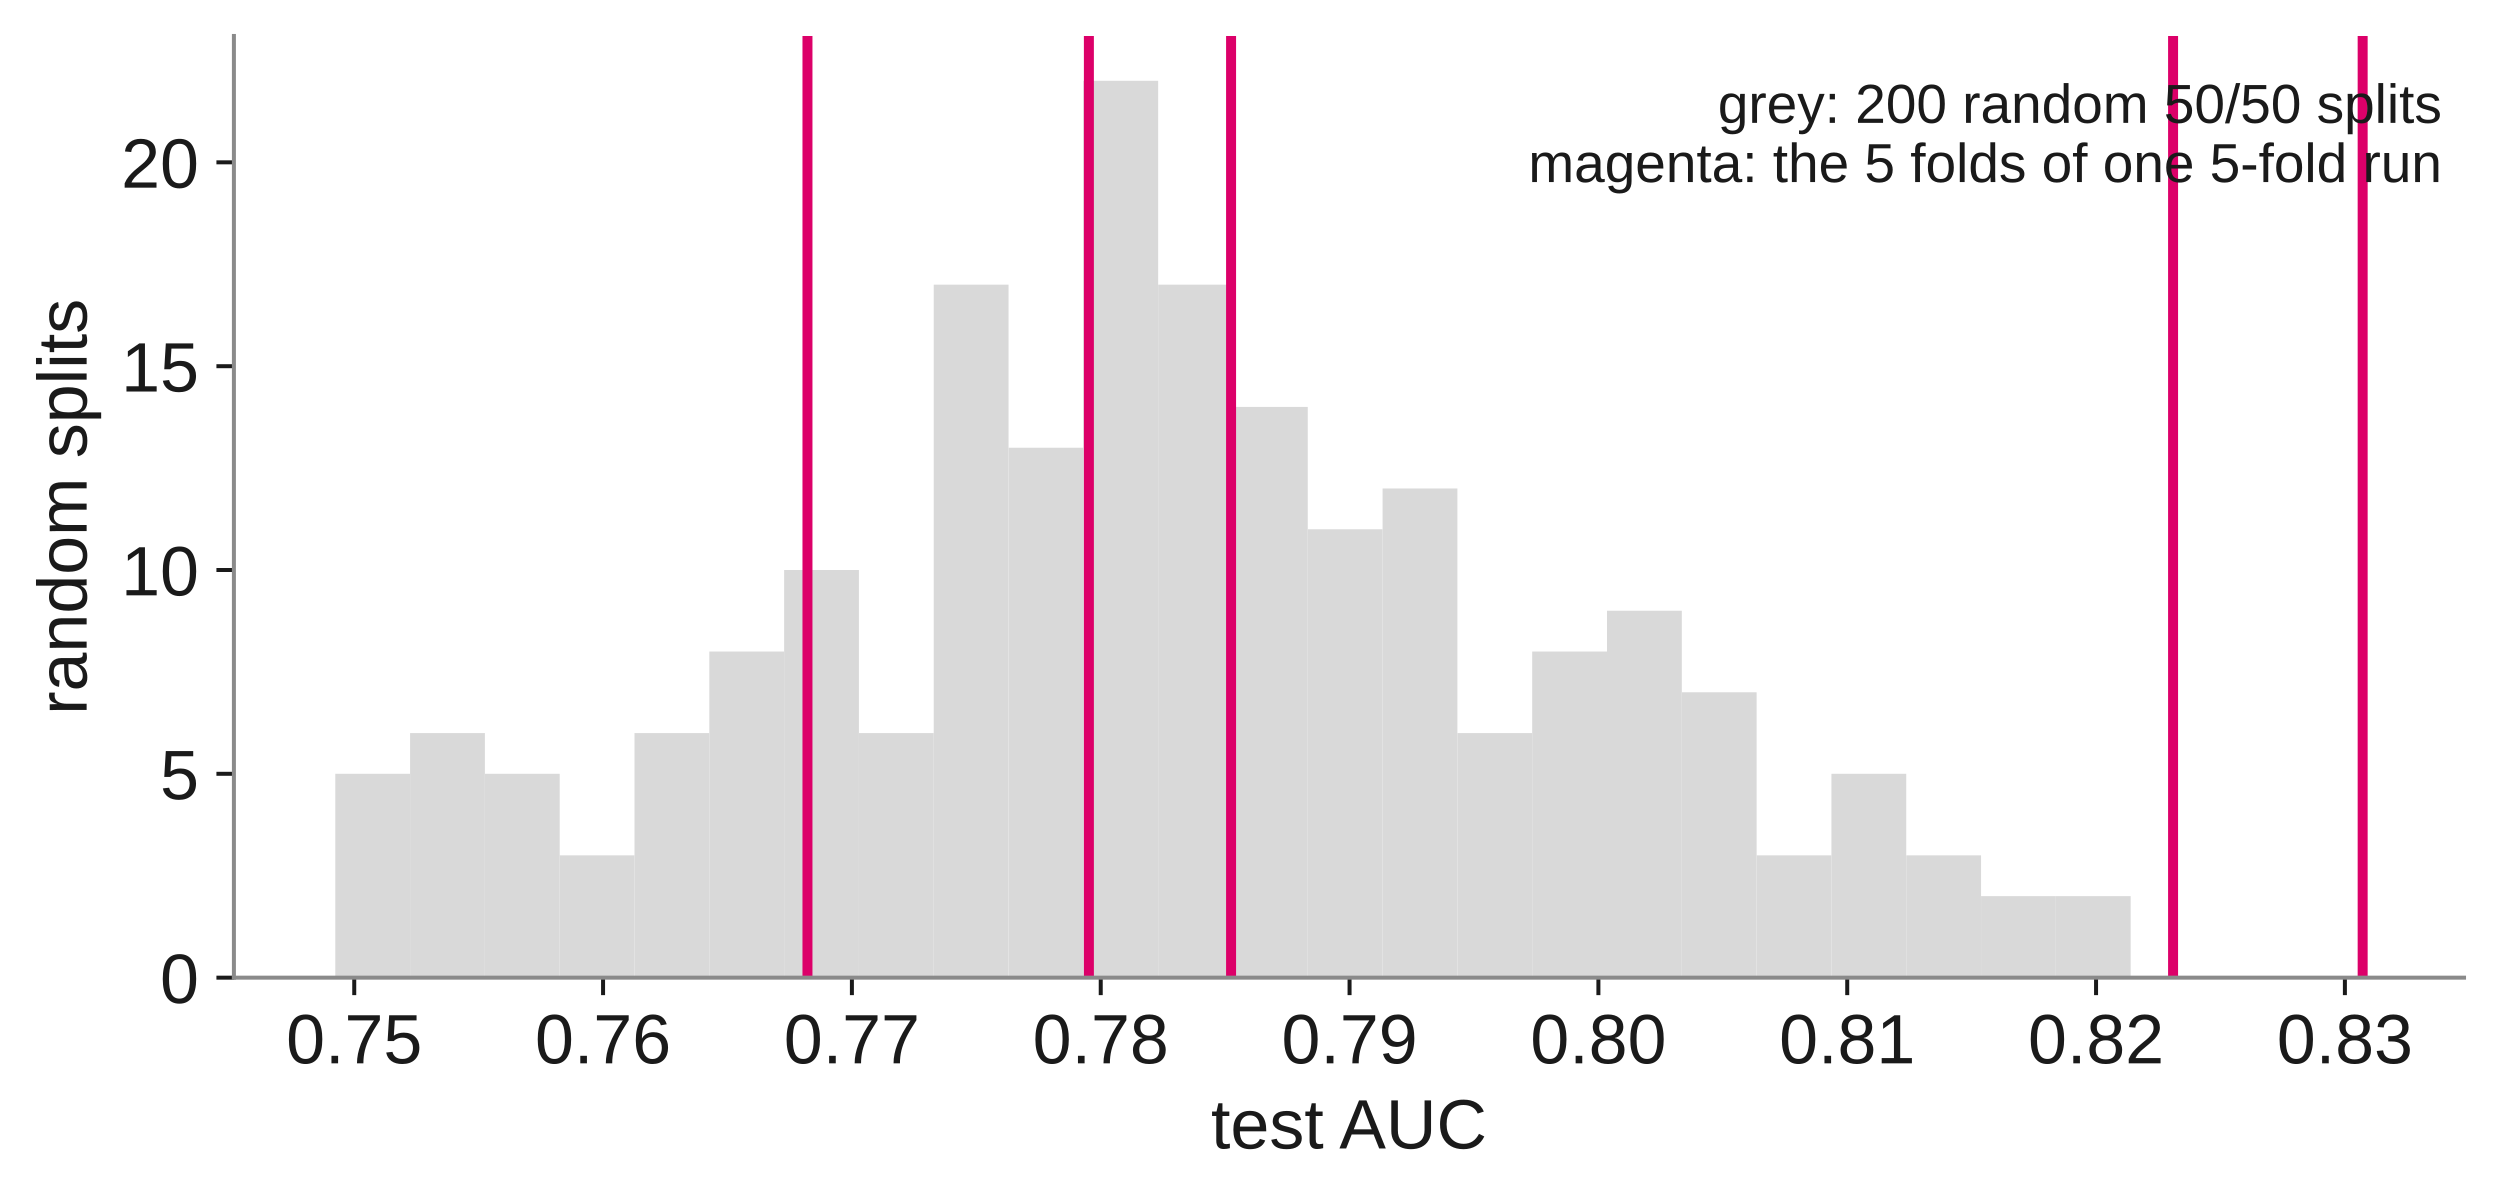
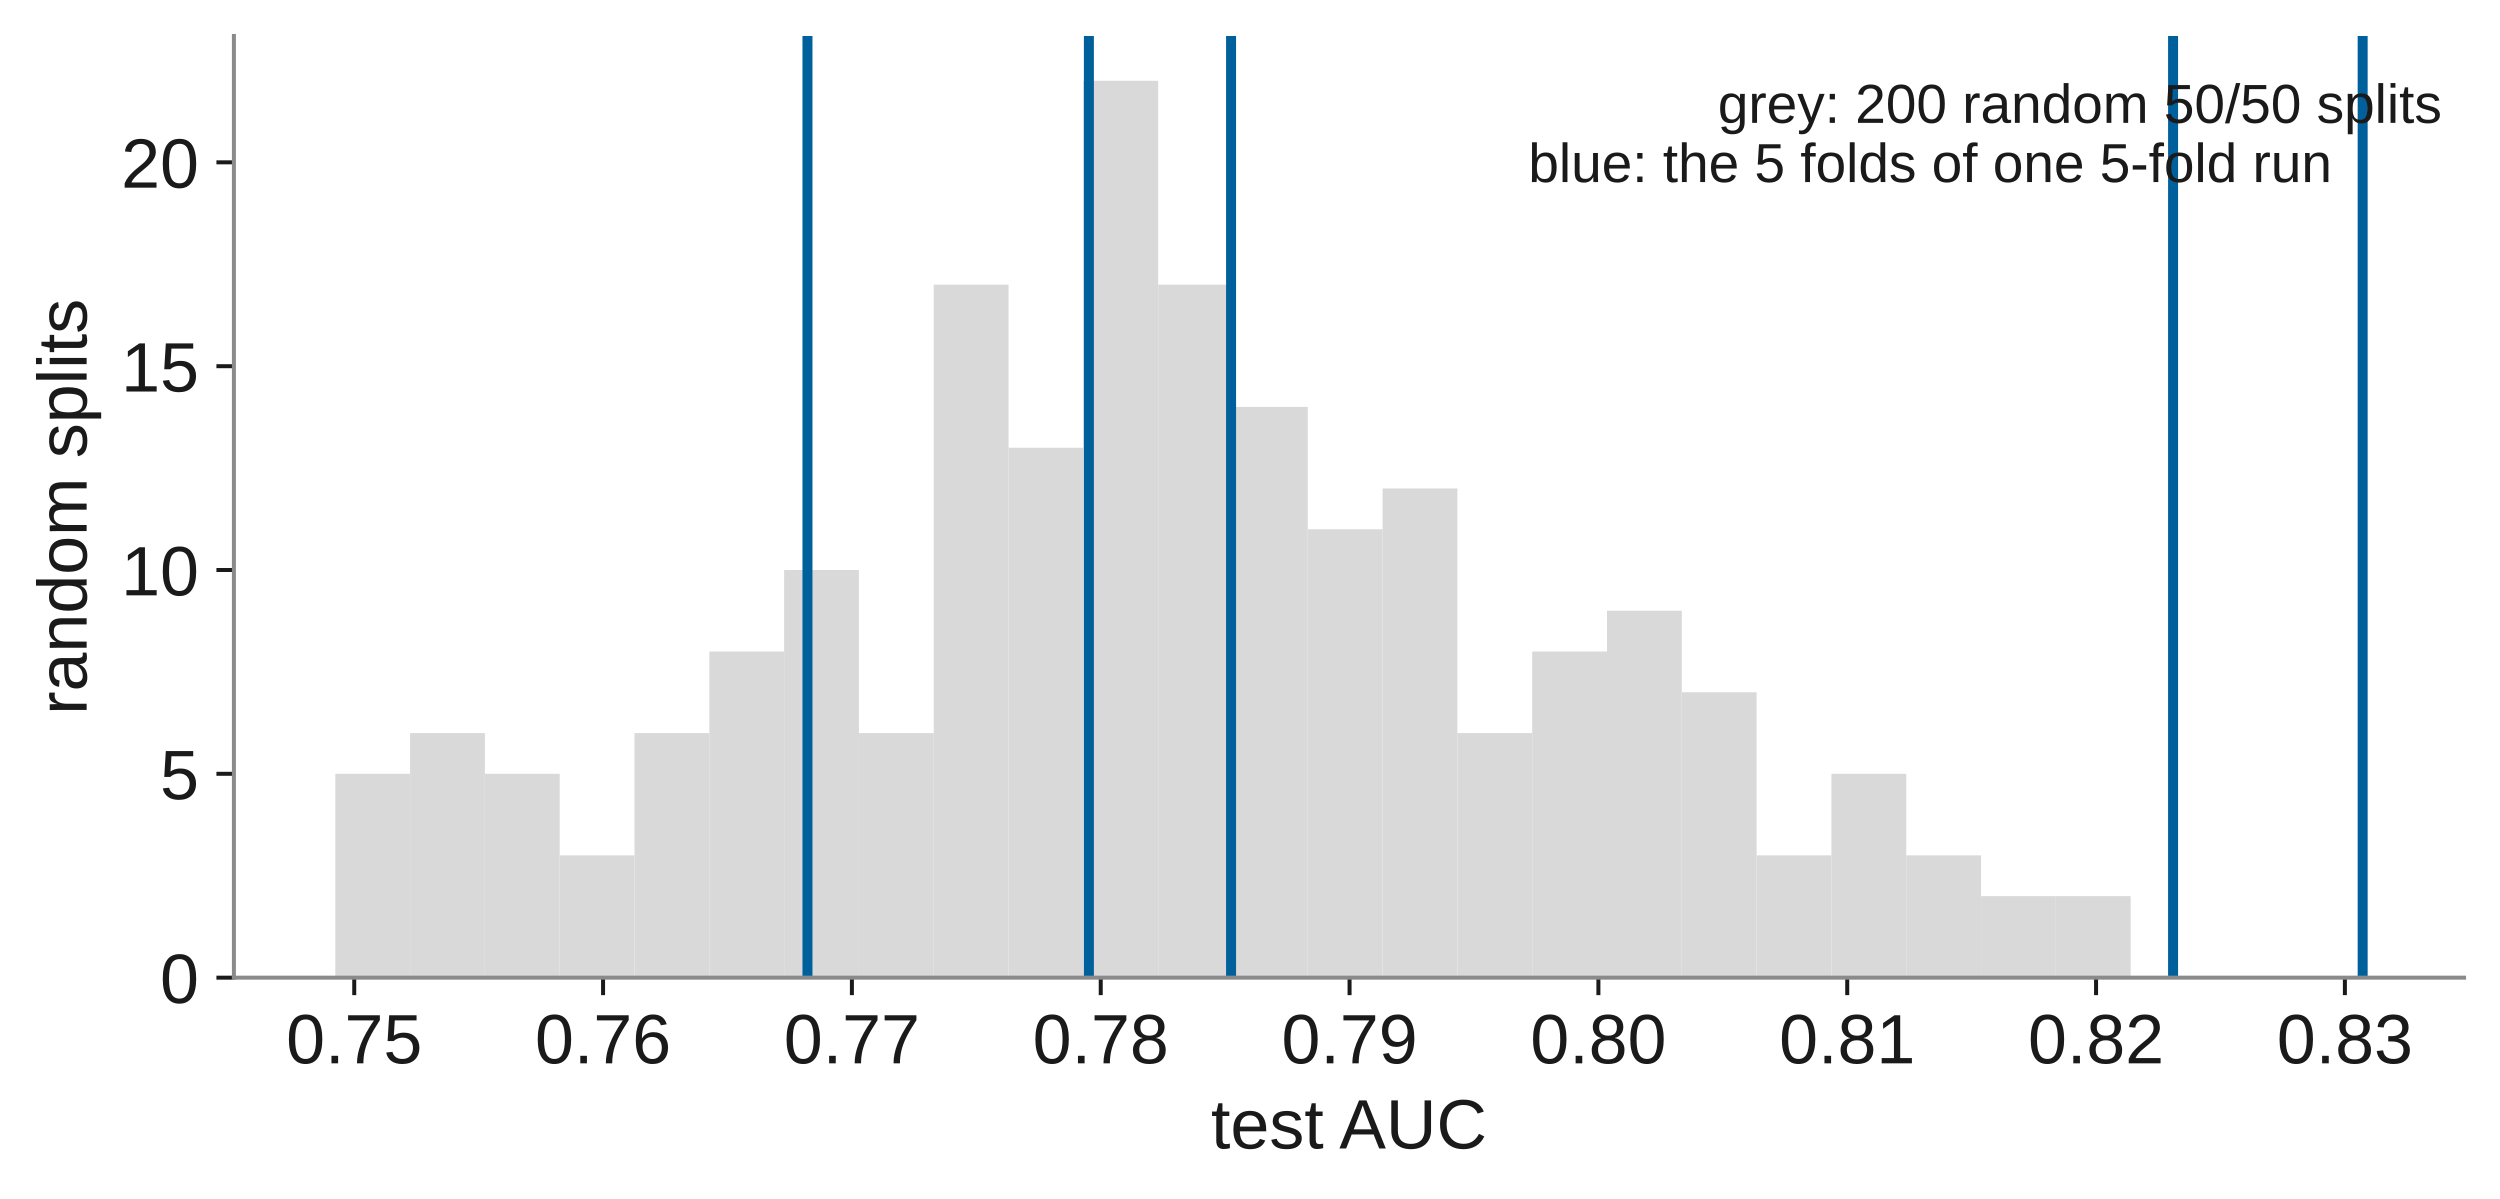
<svg xmlns="http://www.w3.org/2000/svg" xmlns:xlink="http://www.w3.org/1999/xlink" width="500.421pt" height="239.997pt" viewBox="0 0 500.421 239.997" version="1.1">
  <defs>
    <style type="text/css">*{stroke-linejoin: round; stroke-linecap: butt}</style>
  </defs>
  <g id="figure_1">
    <g id="patch_1">
      <path d="M 0 239.997  L 500.421 239.997  L 500.421 0  L 0 0  L 0 239.997  z " style="fill: none" />
    </g>
    <g id="axes_1">
      <g id="patch_2">
        <path d="M 46.821 195.696  L 493.221 195.696  L 493.221 7.2  L 46.821 7.2  L 46.821 195.696  z " style="fill: none" />
      </g>
      <g id="patch_3">
        <path d="M 67.112 195.696  L 82.086 195.696  L 82.086 154.896  L 67.112 154.896  z " clip-path="url(#p5e068594c7)" style="fill: #d9d9d9" />
      </g>
      <g id="patch_4">
        <path d="M 82.086 195.696  L 97.06 195.696  L 97.06 146.736  L 82.086 146.736  z " clip-path="url(#p5e068594c7)" style="fill: #d9d9d9" />
      </g>
      <g id="patch_5">
        <path d="M 97.06 195.696  L 112.034 195.696  L 112.034 154.896  L 97.06 154.896  z " clip-path="url(#p5e068594c7)" style="fill: #d9d9d9" />
      </g>
      <g id="patch_6">
        <path d="M 112.034 195.696  L 127.008 195.696  L 127.008 171.216  L 112.034 171.216  z " clip-path="url(#p5e068594c7)" style="fill: #d9d9d9" />
      </g>
      <g id="patch_7">
        <path d="M 127.008 195.696  L 141.983 195.696  L 141.983 146.736  L 127.008 146.736  z " clip-path="url(#p5e068594c7)" style="fill: #d9d9d9" />
      </g>
      <g id="patch_8">
        <path d="M 141.983 195.696  L 156.957 195.696  L 156.957 130.416  L 141.983 130.416  z " clip-path="url(#p5e068594c7)" style="fill: #d9d9d9" />
      </g>
      <g id="patch_9">
        <path d="M 156.957 195.696  L 171.931 195.696  L 171.931 114.096  L 156.957 114.096  z " clip-path="url(#p5e068594c7)" style="fill: #d9d9d9" />
      </g>
      <g id="patch_10">
        <path d="M 171.931 195.696  L 186.905 195.696  L 186.905 146.736  L 171.931 146.736  z " clip-path="url(#p5e068594c7)" style="fill: #d9d9d9" />
      </g>
      <g id="patch_11">
        <path d="M 186.905 195.696  L 201.879 195.696  L 201.879 56.976  L 186.905 56.976  z " clip-path="url(#p5e068594c7)" style="fill: #d9d9d9" />
      </g>
      <g id="patch_12">
        <path d="M 201.879 195.696  L 216.853 195.696  L 216.853 89.616  L 201.879 89.616  z " clip-path="url(#p5e068594c7)" style="fill: #d9d9d9" />
      </g>
      <g id="patch_13">
        <path d="M 216.853 195.696  L 231.827 195.696  L 231.827 16.176  L 216.853 16.176  z " clip-path="url(#p5e068594c7)" style="fill: #d9d9d9" />
      </g>
      <g id="patch_14">
        <path d="M 231.827 195.696  L 246.801 195.696  L 246.801 56.976  L 231.827 56.976  z " clip-path="url(#p5e068594c7)" style="fill: #d9d9d9" />
      </g>
      <g id="patch_15">
        <path d="M 246.801 195.696  L 261.775 195.696  L 261.775 81.456  L 246.801 81.456  z " clip-path="url(#p5e068594c7)" style="fill: #d9d9d9" />
      </g>
      <g id="patch_16">
        <path d="M 261.775 195.696  L 276.749 195.696  L 276.749 105.936  L 261.775 105.936  z " clip-path="url(#p5e068594c7)" style="fill: #d9d9d9" />
      </g>
      <g id="patch_17">
        <path d="M 276.749 195.696  L 291.723 195.696  L 291.723 97.776  L 276.749 97.776  z " clip-path="url(#p5e068594c7)" style="fill: #d9d9d9" />
      </g>
      <g id="patch_18">
        <path d="M 291.723 195.696  L 306.697 195.696  L 306.697 146.736  L 291.723 146.736  z " clip-path="url(#p5e068594c7)" style="fill: #d9d9d9" />
      </g>
      <g id="patch_19">
        <path d="M 306.697 195.696  L 321.672 195.696  L 321.672 130.416  L 306.697 130.416  z " clip-path="url(#p5e068594c7)" style="fill: #d9d9d9" />
      </g>
      <g id="patch_20">
        <path d="M 321.672 195.696  L 336.646 195.696  L 336.646 122.256  L 321.672 122.256  z " clip-path="url(#p5e068594c7)" style="fill: #d9d9d9" />
      </g>
      <g id="patch_21">
        <path d="M 336.646 195.696  L 351.62 195.696  L 351.62 138.576  L 336.646 138.576  z " clip-path="url(#p5e068594c7)" style="fill: #d9d9d9" />
      </g>
      <g id="patch_22">
        <path d="M 351.62 195.696  L 366.594 195.696  L 366.594 171.216  L 351.62 171.216  z " clip-path="url(#p5e068594c7)" style="fill: #d9d9d9" />
      </g>
      <g id="patch_23">
        <path d="M 366.594 195.696  L 381.568 195.696  L 381.568 154.896  L 366.594 154.896  z " clip-path="url(#p5e068594c7)" style="fill: #d9d9d9" />
      </g>
      <g id="patch_24">
        <path d="M 381.568 195.696  L 396.542 195.696  L 396.542 171.216  L 381.568 171.216  z " clip-path="url(#p5e068594c7)" style="fill: #d9d9d9" />
      </g>
      <g id="patch_25">
        <path d="M 396.542 195.696  L 411.516 195.696  L 411.516 179.376  L 396.542 179.376  z " clip-path="url(#p5e068594c7)" style="fill: #d9d9d9" />
      </g>
      <g id="patch_26">
        <path d="M 411.516 195.696  L 426.49 195.696  L 426.49 179.376  L 411.516 179.376  z " clip-path="url(#p5e068594c7)" style="fill: #d9d9d9" />
      </g>
      <g id="matplotlib.axis_1">
        <g id="xtick_1">
          <g id="line2d_1">
            <defs>
              <path id="mdb2f708ea9" d="M 0 0  L 0 3.5  " style="stroke: #1a1a1a; stroke-width: 0.8" />
            </defs>
            <g>
              <use xlink:href="#mdb2f708ea9" x="70.907" y="195.696" style="fill: #1a1a1a; stroke: #1a1a1a; stroke-width: 0.8" />
            </g>
          </g>
          <g id="text_1">
            <text style="fill: #1a1a1a; font: 14px 'Arimo', 'Liberation Sans', 'Arial', 'DejaVu Sans', sans-serif; text-anchor: middle" x="70.907" y="212.842" transform="rotate(-0 70.90707 212.8416)">0.75</text>
          </g>
        </g>
        <g id="xtick_2">
          <g id="line2d_2">
            <g>
              <use xlink:href="#mdb2f708ea9" x="120.715" y="195.696" style="fill: #1a1a1a; stroke: #1a1a1a; stroke-width: 0.8" />
            </g>
          </g>
          <g id="text_2">
            <text style="fill: #1a1a1a; font: 14px 'Arimo', 'Liberation Sans', 'Arial', 'DejaVu Sans', sans-serif; text-anchor: middle" x="120.715" y="212.842" transform="rotate(-0 120.7153 212.8416)">0.76</text>
          </g>
        </g>
        <g id="xtick_3">
          <g id="line2d_3">
            <g>
              <use xlink:href="#mdb2f708ea9" x="170.523" y="195.696" style="fill: #1a1a1a; stroke: #1a1a1a; stroke-width: 0.8" />
            </g>
          </g>
          <g id="text_3">
            <text style="fill: #1a1a1a; font: 14px 'Arimo', 'Liberation Sans', 'Arial', 'DejaVu Sans', sans-serif; text-anchor: middle" x="170.523" y="212.842" transform="rotate(-0 170.5235 212.8416)">0.77</text>
          </g>
        </g>
        <g id="xtick_4">
          <g id="line2d_4">
            <g>
              <use xlink:href="#mdb2f708ea9" x="220.332" y="195.696" style="fill: #1a1a1a; stroke: #1a1a1a; stroke-width: 0.8" />
            </g>
          </g>
          <g id="text_4">
            <text style="fill: #1a1a1a; font: 14px 'Arimo', 'Liberation Sans', 'Arial', 'DejaVu Sans', sans-serif; text-anchor: middle" x="220.332" y="212.842" transform="rotate(-0 220.3316 212.8416)">0.78</text>
          </g>
        </g>
        <g id="xtick_5">
          <g id="line2d_5">
            <g>
              <use xlink:href="#mdb2f708ea9" x="270.14" y="195.696" style="fill: #1a1a1a; stroke: #1a1a1a; stroke-width: 0.8" />
            </g>
          </g>
          <g id="text_5">
            <text style="fill: #1a1a1a; font: 14px 'Arimo', 'Liberation Sans', 'Arial', 'DejaVu Sans', sans-serif; text-anchor: middle" x="270.14" y="212.842" transform="rotate(-0 270.1398 212.8416)">0.79</text>
          </g>
        </g>
        <g id="xtick_6">
          <g id="line2d_6">
            <g>
              <use xlink:href="#mdb2f708ea9" x="319.948" y="195.696" style="fill: #1a1a1a; stroke: #1a1a1a; stroke-width: 0.8" />
            </g>
          </g>
          <g id="text_6">
            <text style="fill: #1a1a1a; font: 14px 'Arimo', 'Liberation Sans', 'Arial', 'DejaVu Sans', sans-serif; text-anchor: middle" x="319.948" y="212.842" transform="rotate(-0 319.948 212.8416)">0.80</text>
          </g>
        </g>
        <g id="xtick_7">
          <g id="line2d_7">
            <g>
              <use xlink:href="#mdb2f708ea9" x="369.756" y="195.696" style="fill: #1a1a1a; stroke: #1a1a1a; stroke-width: 0.8" />
            </g>
          </g>
          <g id="text_7">
            <text style="fill: #1a1a1a; font: 14px 'Arimo', 'Liberation Sans', 'Arial', 'DejaVu Sans', sans-serif; text-anchor: middle" x="369.756" y="212.842" transform="rotate(-0 369.7562 212.8416)">0.81</text>
          </g>
        </g>
        <g id="xtick_8">
          <g id="line2d_8">
            <g>
              <use xlink:href="#mdb2f708ea9" x="419.564" y="195.696" style="fill: #1a1a1a; stroke: #1a1a1a; stroke-width: 0.8" />
            </g>
          </g>
          <g id="text_8">
            <text style="fill: #1a1a1a; font: 14px 'Arimo', 'Liberation Sans', 'Arial', 'DejaVu Sans', sans-serif; text-anchor: middle" x="419.564" y="212.842" transform="rotate(-0 419.5644 212.8416)">0.82</text>
          </g>
        </g>
        <g id="xtick_9">
          <g id="line2d_9">
            <g>
              <use xlink:href="#mdb2f708ea9" x="469.373" y="195.696" style="fill: #1a1a1a; stroke: #1a1a1a; stroke-width: 0.8" />
            </g>
          </g>
          <g id="text_9">
            <text style="fill: #1a1a1a; font: 14px 'Arimo', 'Liberation Sans', 'Arial', 'DejaVu Sans', sans-serif; text-anchor: middle" x="469.373" y="212.842" transform="rotate(-0 469.3726 212.8416)">0.83</text>
          </g>
        </g>
        <g id="text_10">
          <text style="fill: #1a1a1a; font: 14px 'Arimo', 'Liberation Sans', 'Arial', 'DejaVu Sans', sans-serif; text-anchor: middle" x="270.021" y="229.892" transform="rotate(-0 270.0213 229.8922)">test AUC</text>
        </g>
      </g>
      <g id="matplotlib.axis_2">
        <g id="ytick_1">
          <g id="line2d_10">
            <defs>
              <path id="m9d184cae21" d="M 0 0  L -3.5 0  " style="stroke: #1a1a1a; stroke-width: 0.8" />
            </defs>
            <g>
              <use xlink:href="#m9d184cae21" x="46.821" y="195.696" style="fill: #1a1a1a; stroke: #1a1a1a; stroke-width: 0.8" />
            </g>
          </g>
          <g id="text_11">
            <text style="fill: #1a1a1a; font: 14px 'Arimo', 'Liberation Sans', 'Arial', 'DejaVu Sans', sans-serif; text-anchor: end" x="39.821" y="200.769" transform="rotate(-0 39.82125 200.7688)">0</text>
          </g>
        </g>
        <g id="ytick_2">
          <g id="line2d_11">
            <g>
              <use xlink:href="#m9d184cae21" x="46.821" y="154.896" style="fill: #1a1a1a; stroke: #1a1a1a; stroke-width: 0.8" />
            </g>
          </g>
          <g id="text_12">
            <text style="fill: #1a1a1a; font: 14px 'Arimo', 'Liberation Sans', 'Arial', 'DejaVu Sans', sans-serif; text-anchor: end" x="39.821" y="159.969" transform="rotate(-0 39.82125 159.9688)">5</text>
          </g>
        </g>
        <g id="ytick_3">
          <g id="line2d_12">
            <g>
              <use xlink:href="#m9d184cae21" x="46.821" y="114.096" style="fill: #1a1a1a; stroke: #1a1a1a; stroke-width: 0.8" />
            </g>
          </g>
          <g id="text_13">
            <text style="fill: #1a1a1a; font: 14px 'Arimo', 'Liberation Sans', 'Arial', 'DejaVu Sans', sans-serif; text-anchor: end" x="39.821" y="119.169" transform="rotate(-0 39.82125 119.1688)">10</text>
          </g>
        </g>
        <g id="ytick_4">
          <g id="line2d_13">
            <g>
              <use xlink:href="#m9d184cae21" x="46.821" y="73.296" style="fill: #1a1a1a; stroke: #1a1a1a; stroke-width: 0.8" />
            </g>
          </g>
          <g id="text_14">
            <text style="fill: #1a1a1a; font: 14px 'Arimo', 'Liberation Sans', 'Arial', 'DejaVu Sans', sans-serif; text-anchor: end" x="39.821" y="78.369" transform="rotate(-0 39.82125 78.36881)">15</text>
          </g>
        </g>
        <g id="ytick_5">
          <g id="line2d_14">
            <g>
              <use xlink:href="#m9d184cae21" x="46.821" y="32.496" style="fill: #1a1a1a; stroke: #1a1a1a; stroke-width: 0.8" />
            </g>
          </g>
          <g id="text_15">
            <text style="fill: #1a1a1a; font: 14px 'Arimo', 'Liberation Sans', 'Arial', 'DejaVu Sans', sans-serif; text-anchor: end" x="39.821" y="37.569" transform="rotate(-0 39.82125 37.56881)">20</text>
          </g>
        </g>
        <g id="text_16">
          <text style="fill: #1a1a1a; font: 14px 'Arimo', 'Liberation Sans', 'Arial', 'DejaVu Sans', sans-serif; text-anchor: middle" x="17.346" y="101.448" transform="rotate(-90 17.34562 101.448)">random splits</text>
        </g>
      </g>
      <g id="line2d_15">
-         <path d="M 246.422 195.696  L 246.422 7.2  " clip-path="url(#p5e068594c7)" style="fill: none; stroke: #dc0069; stroke-width: 2; stroke-linecap: square" />
+         <path d="M 246.422 195.696  L 246.422 7.2  " clip-path="url(#p5e068594c7)" style="fill: none; stroke: #00609c; stroke-width: 2; stroke-linecap: square" />
      </g>
      <g id="line2d_16">
-         <path d="M 434.981 195.696  L 434.981 7.2  " clip-path="url(#p5e068594c7)" style="fill: none; stroke: #dc0069; stroke-width: 2; stroke-linecap: square" />
+         <path d="M 434.981 195.696  L 434.981 7.2  " clip-path="url(#p5e068594c7)" style="fill: none; stroke: #00609c; stroke-width: 2; stroke-linecap: square" />
      </g>
      <g id="line2d_17">
-         <path d="M 472.93 195.696  L 472.93 7.2  " clip-path="url(#p5e068594c7)" style="fill: none; stroke: #dc0069; stroke-width: 2; stroke-linecap: square" />
+         <path d="M 472.93 195.696  L 472.93 7.2  " clip-path="url(#p5e068594c7)" style="fill: none; stroke: #00609c; stroke-width: 2; stroke-linecap: square" />
      </g>
      <g id="line2d_18">
-         <path d="M 217.96 195.696  L 217.96 7.2  " clip-path="url(#p5e068594c7)" style="fill: none; stroke: #dc0069; stroke-width: 2; stroke-linecap: square" />
+         <path d="M 217.96 195.696  L 217.96 7.2  " clip-path="url(#p5e068594c7)" style="fill: none; stroke: #00609c; stroke-width: 2; stroke-linecap: square" />
      </g>
      <g id="line2d_19">
-         <path d="M 161.629 195.696  L 161.629 7.2  " clip-path="url(#p5e068594c7)" style="fill: none; stroke: #dc0069; stroke-width: 2; stroke-linecap: square" />
+         <path d="M 161.629 195.696  L 161.629 7.2  " clip-path="url(#p5e068594c7)" style="fill: none; stroke: #00609c; stroke-width: 2; stroke-linecap: square" />
      </g>
      <g id="patch_27">
        <path d="M 46.821 195.696  L 46.821 7.2  " style="fill: none; stroke: #8a8a8a; stroke-width: 0.8; stroke-linejoin: miter; stroke-linecap: square" />
      </g>
      <g id="patch_28">
        <path d="M 46.821 195.696  L 493.221 195.696  " style="fill: none; stroke: #8a8a8a; stroke-width: 0.8; stroke-linejoin: miter; stroke-linecap: square" />
      </g>
      <g id="text_17">
        <text style="fill: #1a1a1a; font: 11px 'Arimo', 'Liberation Sans', 'Arial', 'DejaVu Sans', sans-serif" transform="translate(343.8512 24.59636)">grey: 200 random 50/50 splits</text>
-         <text style="fill: #1a1a1a; font: 11px 'Arimo', 'Liberation Sans', 'Arial', 'DejaVu Sans', sans-serif" transform="translate(305.9304 36.44474)">magenta: the 5 folds of one 5-fold run</text>
+         <text style="fill: #1a1a1a; font: 11px 'Arimo', 'Liberation Sans', 'Arial', 'DejaVu Sans', sans-serif" transform="translate(305.9304 36.44474)">blue: the 5 folds of one 5-fold run</text>
      </g>
    </g>
  </g>
  <defs>
    <clipPath id="p5e068594c7">
      <rect x="46.821" y="7.2" width="446.4" height="188.496" />
    </clipPath>
  </defs>
</svg>
